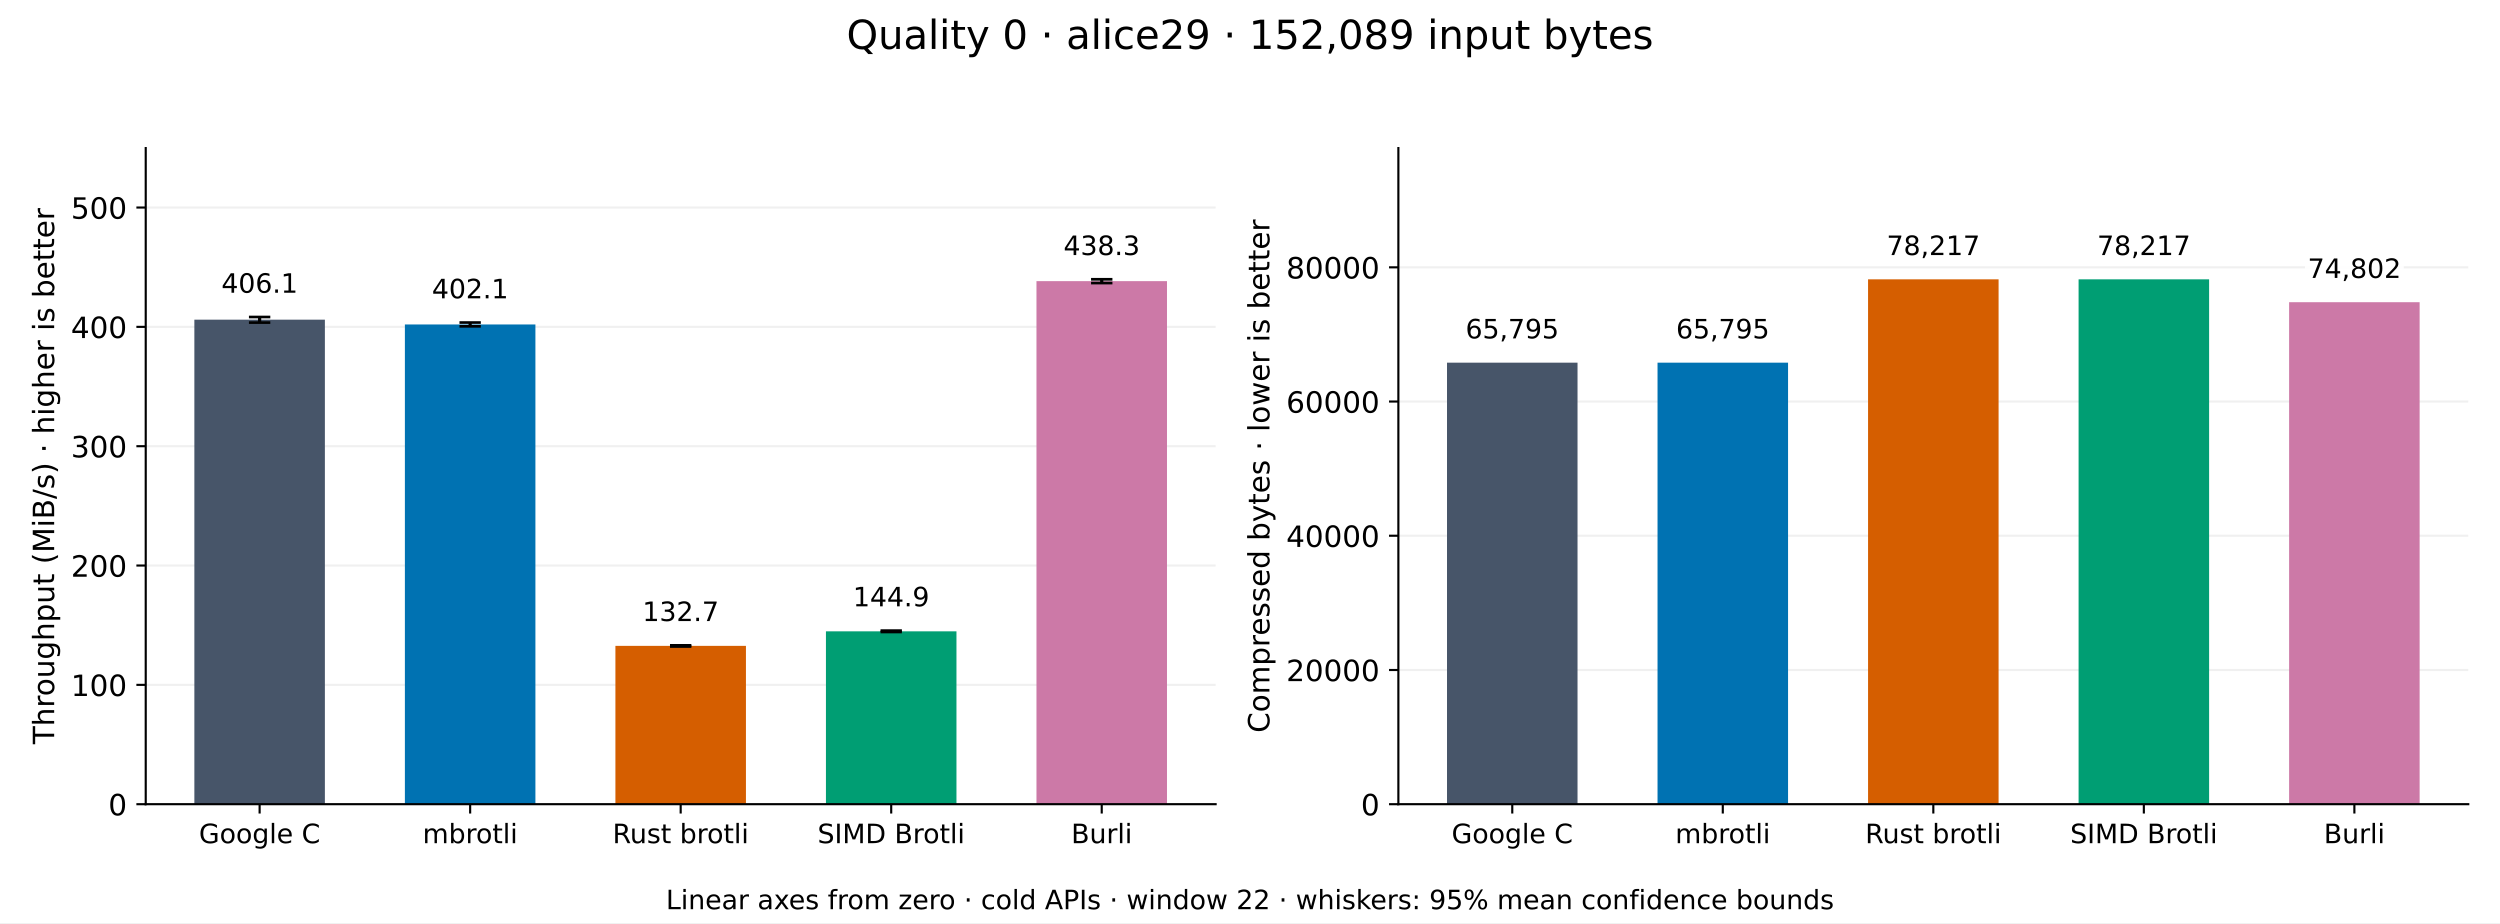
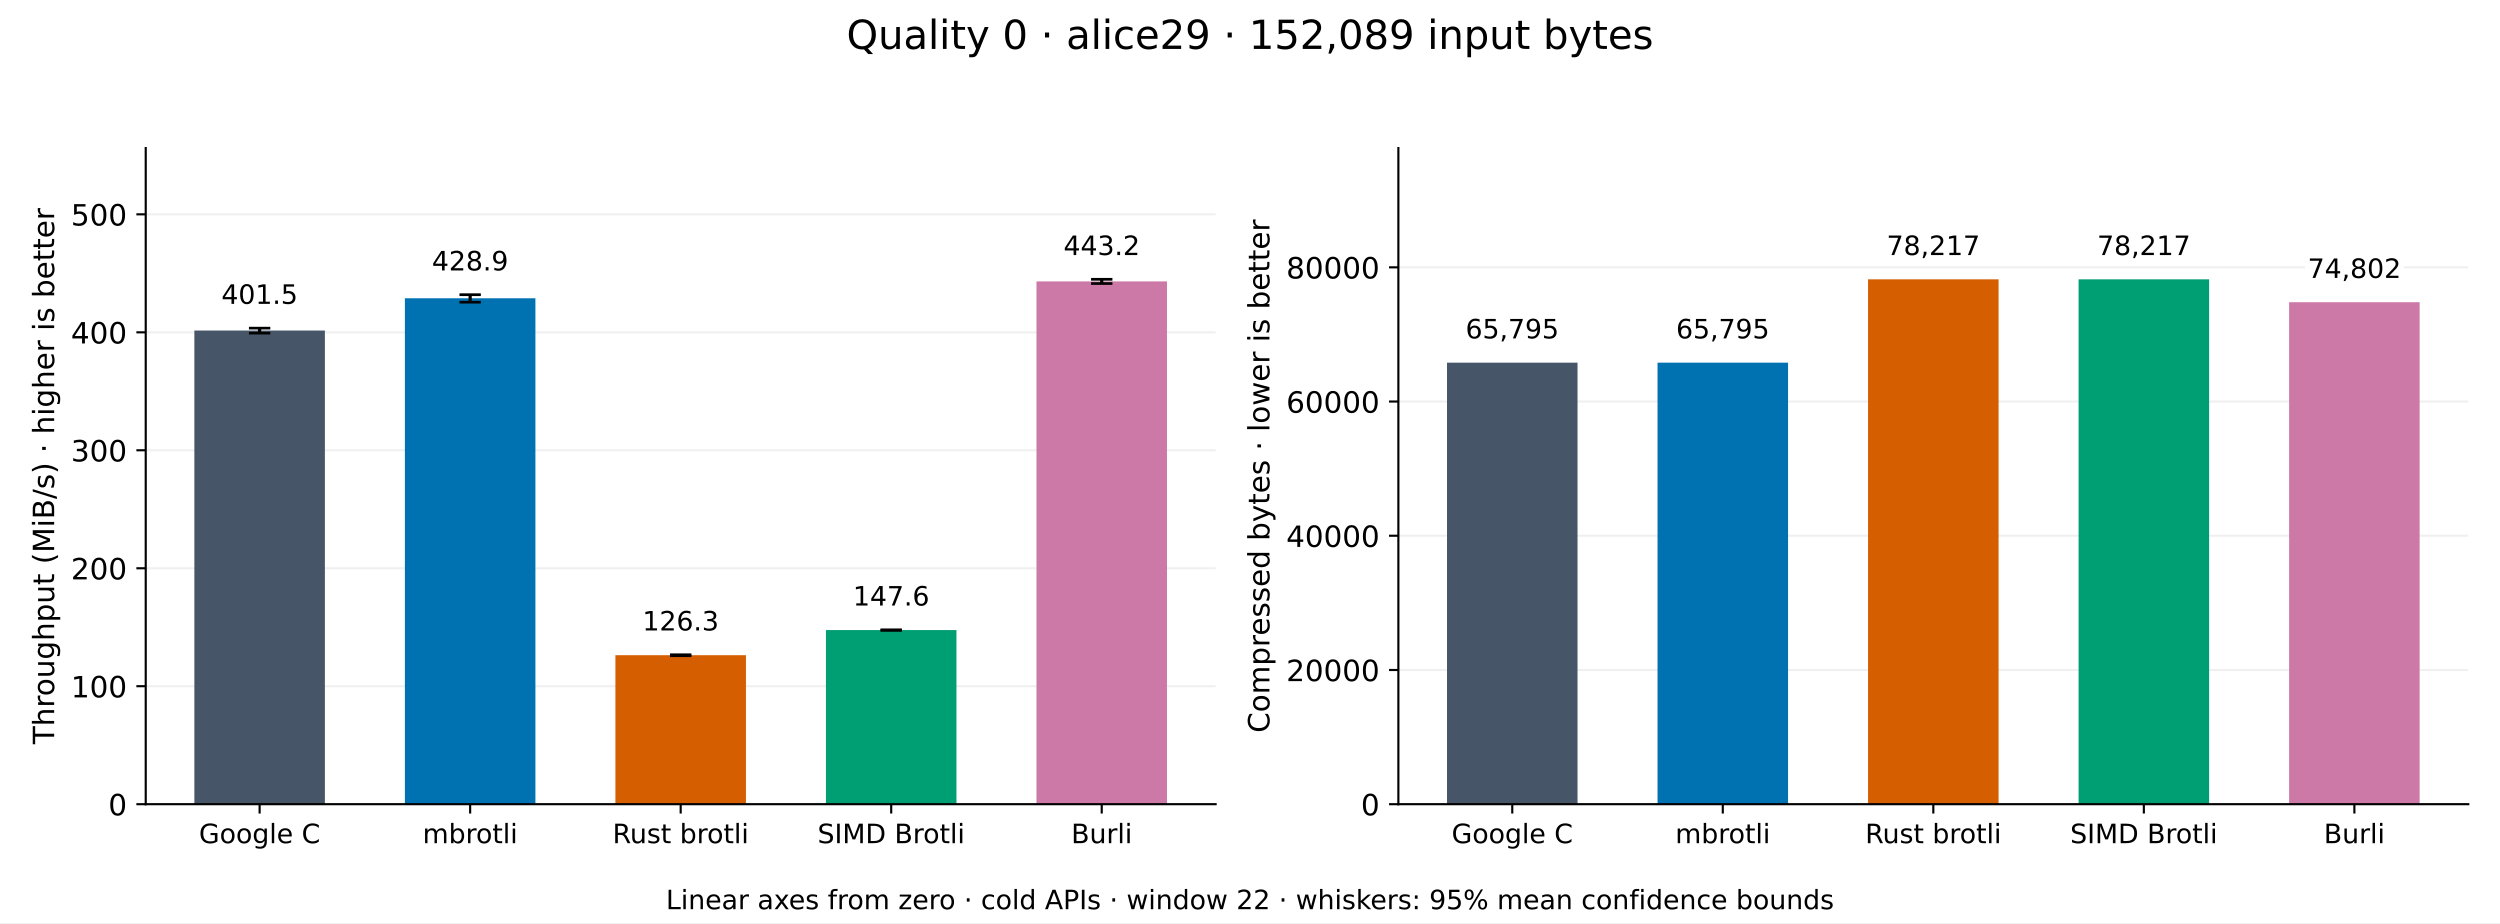
<svg xmlns="http://www.w3.org/2000/svg" xmlns:xlink="http://www.w3.org/1999/xlink" width="936pt" height="345.6pt" viewBox="0 0 936 345.6" version="1.1">
  <defs>
    <style type="text/css">*{stroke-linejoin: round; stroke-linecap: butt}</style>
  </defs>
  <g id="figure_1">
    <g id="patch_1">
      <path d="M 0 345.6 L 936 345.6 L 936 0 L 0 0 z " style="fill: #ffffff" />
    </g>
    <g id="axes_1">
      <g id="patch_2">
        <path d="M 54.56 301.088 L 455.13 301.088 L 455.13 55.44 L 54.56 55.44 z " style="fill: #ffffff" />
      </g>
      <g id="matplotlib.axis_1">
        <g id="xtick_1">
          <g id="line2d_1">
            <defs>
              <path id="m3d63aaa0ea" d="M 0 0 L 0 3.5 " style="stroke: #000000; stroke-width: 0.8" />
            </defs>
            <g>
              <use xlink:href="#m3d63aaa0ea" x="97.202" y="301.088" style="stroke: #000000; stroke-width: 0.8" />
            </g>
          </g>
          <g id="text_1">
            <text style="font-size: 10px; font-family: 'DejaVu Sans', 'Bitstream Vera Sans', 'Computer Modern Sans Serif', 'Lucida Grande', 'Verdana', 'Geneva', 'Lucid', 'Arial', 'Helvetica', 'Avant Garde', sans-serif; text-anchor: middle" x="97.202" y="315.686" transform="rotate(-0 97.20234 315.6864)">Google C</text>
          </g>
        </g>
        <g id="xtick_2">
          <g id="line2d_2">
            <g>
              <use xlink:href="#m3d63aaa0ea" x="176.024" y="301.088" style="stroke: #000000; stroke-width: 0.8" />
            </g>
          </g>
          <g id="text_2">
            <text style="font-size: 10px; font-family: 'DejaVu Sans', 'Bitstream Vera Sans', 'Computer Modern Sans Serif', 'Lucida Grande', 'Verdana', 'Geneva', 'Lucid', 'Arial', 'Helvetica', 'Avant Garde', sans-serif; text-anchor: middle" x="176.024" y="315.686" transform="rotate(-0 176.0237 315.6864)">mbrotli</text>
          </g>
        </g>
        <g id="xtick_3">
          <g id="line2d_3">
            <g>
              <use xlink:href="#m3d63aaa0ea" x="254.845" y="301.088" style="stroke: #000000; stroke-width: 0.8" />
            </g>
          </g>
          <g id="text_3">
            <text style="font-size: 10px; font-family: 'DejaVu Sans', 'Bitstream Vera Sans', 'Computer Modern Sans Serif', 'Lucida Grande', 'Verdana', 'Geneva', 'Lucid', 'Arial', 'Helvetica', 'Avant Garde', sans-serif; text-anchor: middle" x="254.845" y="315.686" transform="rotate(-0 254.845 315.6864)">Rust brotli</text>
          </g>
        </g>
        <g id="xtick_4">
          <g id="line2d_4">
            <g>
              <use xlink:href="#m3d63aaa0ea" x="333.666" y="301.088" style="stroke: #000000; stroke-width: 0.8" />
            </g>
          </g>
          <g id="text_4">
            <text style="font-size: 10px; font-family: 'DejaVu Sans', 'Bitstream Vera Sans', 'Computer Modern Sans Serif', 'Lucida Grande', 'Verdana', 'Geneva', 'Lucid', 'Arial', 'Helvetica', 'Avant Garde', sans-serif; text-anchor: middle" x="333.666" y="315.686" transform="rotate(-0 333.6663 315.6864)">SIMD Brotli</text>
          </g>
        </g>
        <g id="xtick_5">
          <g id="line2d_5">
            <g>
              <use xlink:href="#m3d63aaa0ea" x="412.488" y="301.088" style="stroke: #000000; stroke-width: 0.8" />
            </g>
          </g>
          <g id="text_5">
            <text style="font-size: 10px; font-family: 'DejaVu Sans', 'Bitstream Vera Sans', 'Computer Modern Sans Serif', 'Lucida Grande', 'Verdana', 'Geneva', 'Lucid', 'Arial', 'Helvetica', 'Avant Garde', sans-serif; text-anchor: middle" x="412.488" y="315.686" transform="rotate(-0 412.4877 315.6864)">Burli</text>
          </g>
        </g>
      </g>
      <g id="matplotlib.axis_2">
        <g id="ytick_1">
          <g id="line2d_6">
            <path d="M 54.56 301.088 L 455.13 301.088 " clip-path="url(#pb9456fbabf)" style="fill: none; stroke: #b0b0b0; stroke-opacity: 0.18; stroke-width: 0.8; stroke-linecap: square" />
          </g>
          <g id="line2d_7">
            <defs>
              <path id="mb6c034703b" d="M 0 0 L -3.5 0 " style="stroke: #000000; stroke-width: 0.8" />
            </defs>
            <g>
              <use xlink:href="#mb6c034703b" x="54.56" y="301.088" style="stroke: #000000; stroke-width: 0.8" />
            </g>
          </g>
          <g id="text_6">
            <text style="font-size: 11px; font-family: 'DejaVu Sans', 'Bitstream Vera Sans', 'Computer Modern Sans Serif', 'Lucida Grande', 'Verdana', 'Geneva', 'Lucid', 'Arial', 'Helvetica', 'Avant Garde', sans-serif; text-anchor: end" x="47.56" y="305.267" transform="rotate(-0 47.56 305.2671)">0</text>
          </g>
        </g>
        <g id="ytick_2">
          <g id="line2d_8">
-             <path d="M 54.56 256.413 L 455.13 256.413 " clip-path="url(#pb9456fbabf)" style="fill: none; stroke: #b0b0b0; stroke-opacity: 0.18; stroke-width: 0.8; stroke-linecap: square" />
+             <path d="M 54.56 256.921 L 455.13 256.921 " clip-path="url(#pb9456fbabf)" style="fill: none; stroke: #b0b0b0; stroke-opacity: 0.18; stroke-width: 0.8; stroke-linecap: square" />
          </g>
          <g id="line2d_9">
            <g>
-               <use xlink:href="#mb6c034703b" x="54.56" y="256.413" style="stroke: #000000; stroke-width: 0.8" />
+               <use xlink:href="#mb6c034703b" x="54.56" y="256.921" style="stroke: #000000; stroke-width: 0.8" />
            </g>
          </g>
          <g id="text_7">
-             <text style="font-size: 11px; font-family: 'DejaVu Sans', 'Bitstream Vera Sans', 'Computer Modern Sans Serif', 'Lucida Grande', 'Verdana', 'Geneva', 'Lucid', 'Arial', 'Helvetica', 'Avant Garde', sans-serif; text-anchor: end" x="47.56" y="260.592" transform="rotate(-0 47.56 260.592)">100</text>
+             <text style="font-size: 11px; font-family: 'DejaVu Sans', 'Bitstream Vera Sans', 'Computer Modern Sans Serif', 'Lucida Grande', 'Verdana', 'Geneva', 'Lucid', 'Arial', 'Helvetica', 'Avant Garde', sans-serif; text-anchor: end" x="47.56" y="261.1" transform="rotate(-0 47.56 261.1003)">100</text>
          </g>
        </g>
        <g id="ytick_3">
          <g id="line2d_10">
-             <path d="M 54.56 211.738 L 455.13 211.738 " clip-path="url(#pb9456fbabf)" style="fill: none; stroke: #b0b0b0; stroke-opacity: 0.18; stroke-width: 0.8; stroke-linecap: square" />
+             <path d="M 54.56 212.754 L 455.13 212.754 " clip-path="url(#pb9456fbabf)" style="fill: none; stroke: #b0b0b0; stroke-opacity: 0.18; stroke-width: 0.8; stroke-linecap: square" />
          </g>
          <g id="line2d_11">
            <g>
-               <use xlink:href="#mb6c034703b" x="54.56" y="211.738" style="stroke: #000000; stroke-width: 0.8" />
+               <use xlink:href="#mb6c034703b" x="54.56" y="212.754" style="stroke: #000000; stroke-width: 0.8" />
            </g>
          </g>
          <g id="text_8">
-             <text style="font-size: 11px; font-family: 'DejaVu Sans', 'Bitstream Vera Sans', 'Computer Modern Sans Serif', 'Lucida Grande', 'Verdana', 'Geneva', 'Lucid', 'Arial', 'Helvetica', 'Avant Garde', sans-serif; text-anchor: end" x="47.56" y="215.917" transform="rotate(-0 47.56 215.9168)">200</text>
+             <text style="font-size: 11px; font-family: 'DejaVu Sans', 'Bitstream Vera Sans', 'Computer Modern Sans Serif', 'Lucida Grande', 'Verdana', 'Geneva', 'Lucid', 'Arial', 'Helvetica', 'Avant Garde', sans-serif; text-anchor: end" x="47.56" y="216.933" transform="rotate(-0 47.56 216.9335)">200</text>
          </g>
        </g>
        <g id="ytick_4">
          <g id="line2d_12">
-             <path d="M 54.56 167.063 L 455.13 167.063 " clip-path="url(#pb9456fbabf)" style="fill: none; stroke: #b0b0b0; stroke-opacity: 0.18; stroke-width: 0.8; stroke-linecap: square" />
+             <path d="M 54.56 168.588 L 455.13 168.588 " clip-path="url(#pb9456fbabf)" style="fill: none; stroke: #b0b0b0; stroke-opacity: 0.18; stroke-width: 0.8; stroke-linecap: square" />
          </g>
          <g id="line2d_13">
            <g>
-               <use xlink:href="#mb6c034703b" x="54.56" y="167.063" style="stroke: #000000; stroke-width: 0.8" />
+               <use xlink:href="#mb6c034703b" x="54.56" y="168.588" style="stroke: #000000; stroke-width: 0.8" />
            </g>
          </g>
          <g id="text_9">
-             <text style="font-size: 11px; font-family: 'DejaVu Sans', 'Bitstream Vera Sans', 'Computer Modern Sans Serif', 'Lucida Grande', 'Verdana', 'Geneva', 'Lucid', 'Arial', 'Helvetica', 'Avant Garde', sans-serif; text-anchor: end" x="47.56" y="171.242" transform="rotate(-0 47.56 171.2416)">300</text>
+             <text style="font-size: 11px; font-family: 'DejaVu Sans', 'Bitstream Vera Sans', 'Computer Modern Sans Serif', 'Lucida Grande', 'Verdana', 'Geneva', 'Lucid', 'Arial', 'Helvetica', 'Avant Garde', sans-serif; text-anchor: end" x="47.56" y="172.767" transform="rotate(-0 47.56 172.7667)">300</text>
          </g>
        </g>
        <g id="ytick_5">
          <g id="line2d_14">
-             <path d="M 54.56 122.387 L 455.13 122.387 " clip-path="url(#pb9456fbabf)" style="fill: none; stroke: #b0b0b0; stroke-opacity: 0.18; stroke-width: 0.8; stroke-linecap: square" />
+             <path d="M 54.56 124.421 L 455.13 124.421 " clip-path="url(#pb9456fbabf)" style="fill: none; stroke: #b0b0b0; stroke-opacity: 0.18; stroke-width: 0.8; stroke-linecap: square" />
          </g>
          <g id="line2d_15">
            <g>
-               <use xlink:href="#mb6c034703b" x="54.56" y="122.387" style="stroke: #000000; stroke-width: 0.8" />
+               <use xlink:href="#mb6c034703b" x="54.56" y="124.421" style="stroke: #000000; stroke-width: 0.8" />
            </g>
          </g>
          <g id="text_10">
-             <text style="font-size: 11px; font-family: 'DejaVu Sans', 'Bitstream Vera Sans', 'Computer Modern Sans Serif', 'Lucida Grande', 'Verdana', 'Geneva', 'Lucid', 'Arial', 'Helvetica', 'Avant Garde', sans-serif; text-anchor: end" x="47.56" y="126.566" transform="rotate(-0 47.56 126.5665)">400</text>
+             <text style="font-size: 11px; font-family: 'DejaVu Sans', 'Bitstream Vera Sans', 'Computer Modern Sans Serif', 'Lucida Grande', 'Verdana', 'Geneva', 'Lucid', 'Arial', 'Helvetica', 'Avant Garde', sans-serif; text-anchor: end" x="47.56" y="128.6" transform="rotate(-0 47.56 128.5998)">400</text>
          </g>
        </g>
        <g id="ytick_6">
          <g id="line2d_16">
-             <path d="M 54.56 77.712 L 455.13 77.712 " clip-path="url(#pb9456fbabf)" style="fill: none; stroke: #b0b0b0; stroke-opacity: 0.18; stroke-width: 0.8; stroke-linecap: square" />
+             <path d="M 54.56 80.254 L 455.13 80.254 " clip-path="url(#pb9456fbabf)" style="fill: none; stroke: #b0b0b0; stroke-opacity: 0.18; stroke-width: 0.8; stroke-linecap: square" />
          </g>
          <g id="line2d_17">
            <g>
-               <use xlink:href="#mb6c034703b" x="54.56" y="77.712" style="stroke: #000000; stroke-width: 0.8" />
+               <use xlink:href="#mb6c034703b" x="54.56" y="80.254" style="stroke: #000000; stroke-width: 0.8" />
            </g>
          </g>
          <g id="text_11">
-             <text style="font-size: 11px; font-family: 'DejaVu Sans', 'Bitstream Vera Sans', 'Computer Modern Sans Serif', 'Lucida Grande', 'Verdana', 'Geneva', 'Lucid', 'Arial', 'Helvetica', 'Avant Garde', sans-serif; text-anchor: end" x="47.56" y="81.891" transform="rotate(-0 47.56 81.89132)">500</text>
+             <text style="font-size: 11px; font-family: 'DejaVu Sans', 'Bitstream Vera Sans', 'Computer Modern Sans Serif', 'Lucida Grande', 'Verdana', 'Geneva', 'Lucid', 'Arial', 'Helvetica', 'Avant Garde', sans-serif; text-anchor: end" x="47.56" y="84.433" transform="rotate(-0 47.56 84.43302)">500</text>
          </g>
        </g>
        <g id="text_12">
          <text style="font-size: 11px; font-family: 'DejaVu Sans', 'Bitstream Vera Sans', 'Computer Modern Sans Serif', 'Lucida Grande', 'Verdana', 'Geneva', 'Lucid', 'Arial', 'Helvetica', 'Avant Garde', sans-serif; text-anchor: middle" x="20.276" y="178.264" transform="rotate(-90 20.27609 178.264)">Throughput (MiB/s) · higher is better</text>
        </g>
      </g>
      <g id="patch_3">
-         <path d="M 72.768 301.088 L 121.637 301.088 L 121.637 119.672 L 72.768 119.672 z " clip-path="url(#pb9456fbabf)" style="fill: #475569" />
+         <path d="M 72.768 301.088 L 121.637 301.088 L 121.637 123.752 L 72.768 123.752 z " clip-path="url(#pb9456fbabf)" style="fill: #475569" />
      </g>
      <g id="patch_4">
-         <path d="M 151.589 301.088 L 200.458 301.088 L 200.458 121.469 L 151.589 121.469 z " clip-path="url(#pb9456fbabf)" style="fill: #0072b2" />
+         <path d="M 151.589 301.088 L 200.458 301.088 L 200.458 111.676 L 151.589 111.676 z " clip-path="url(#pb9456fbabf)" style="fill: #0072b2" />
      </g>
      <g id="patch_5">
-         <path d="M 230.41 301.088 L 279.28 301.088 L 279.28 241.824 L 230.41 241.824 z " clip-path="url(#pb9456fbabf)" style="fill: #d55e00" />
+         <path d="M 230.41 301.088 L 279.28 301.088 L 279.28 245.31 L 230.41 245.31 z " clip-path="url(#pb9456fbabf)" style="fill: #d55e00" />
      </g>
      <g id="patch_6">
-         <path d="M 309.232 301.088 L 358.101 301.088 L 358.101 236.359 L 309.232 236.359 z " clip-path="url(#pb9456fbabf)" style="fill: #009e73" />
+         <path d="M 309.232 301.088 L 358.101 301.088 L 358.101 235.905 L 309.232 235.905 z " clip-path="url(#pb9456fbabf)" style="fill: #009e73" />
      </g>
      <g id="patch_7">
-         <path d="M 388.053 301.088 L 436.922 301.088 L 436.922 105.264 L 388.053 105.264 z " clip-path="url(#pb9456fbabf)" style="fill: #cc79a7" />
+         <path d="M 388.053 301.088 L 436.922 301.088 L 436.922 105.344 L 388.053 105.344 z " clip-path="url(#pb9456fbabf)" style="fill: #cc79a7" />
      </g>
      <g id="LineCollection_1">
-         <path d="M 97.202 120.787 L 97.202 118.685 " clip-path="url(#pb9456fbabf)" style="fill: none; stroke: #000000; stroke-width: 1.2" />
-         <path d="M 176.024 122.19 L 176.024 120.766 " clip-path="url(#pb9456fbabf)" style="fill: none; stroke: #000000; stroke-width: 1.2" />
-         <path d="M 254.845 242.059 L 254.845 241.602 " clip-path="url(#pb9456fbabf)" style="fill: none; stroke: #000000; stroke-width: 1.2" />
-         <path d="M 333.666 236.615 L 333.666 236.088 " clip-path="url(#pb9456fbabf)" style="fill: none; stroke: #000000; stroke-width: 1.2" />
-         <path d="M 412.488 105.971 L 412.488 104.57 " clip-path="url(#pb9456fbabf)" style="fill: none; stroke: #000000; stroke-width: 1.2" />
+         <path d="M 97.202 124.735 L 97.202 122.843 " clip-path="url(#pb9456fbabf)" style="fill: none; stroke: #000000; stroke-width: 1.2" />
+         <path d="M 176.024 113.152 L 176.024 110.336 " clip-path="url(#pb9456fbabf)" style="fill: none; stroke: #000000; stroke-width: 1.2" />
+         <path d="M 254.845 245.495 L 254.845 245.128 " clip-path="url(#pb9456fbabf)" style="fill: none; stroke: #000000; stroke-width: 1.2" />
+         <path d="M 333.666 236.028 L 333.666 235.797 " clip-path="url(#pb9456fbabf)" style="fill: none; stroke: #000000; stroke-width: 1.2" />
+         <path d="M 412.488 106.161 L 412.488 104.57 " clip-path="url(#pb9456fbabf)" style="fill: none; stroke: #000000; stroke-width: 1.2" />
      </g>
      <g id="line2d_18">
        <defs>
          <path id="ma4d3aa00d3" d="M 4 0 L -4 -0 " style="stroke: #000000" />
        </defs>
        <g clip-path="url(#pb9456fbabf)">
-           <use xlink:href="#ma4d3aa00d3" x="97.202" y="120.787" style="fill: #1f77b4; stroke: #000000" />
-           <use xlink:href="#ma4d3aa00d3" x="176.024" y="122.19" style="fill: #1f77b4; stroke: #000000" />
-           <use xlink:href="#ma4d3aa00d3" x="254.845" y="242.059" style="fill: #1f77b4; stroke: #000000" />
-           <use xlink:href="#ma4d3aa00d3" x="333.666" y="236.615" style="fill: #1f77b4; stroke: #000000" />
-           <use xlink:href="#ma4d3aa00d3" x="412.488" y="105.971" style="fill: #1f77b4; stroke: #000000" />
+           <use xlink:href="#ma4d3aa00d3" x="97.202" y="124.735" style="fill: #1f77b4; stroke: #000000" />
+           <use xlink:href="#ma4d3aa00d3" x="176.024" y="113.152" style="fill: #1f77b4; stroke: #000000" />
+           <use xlink:href="#ma4d3aa00d3" x="254.845" y="245.495" style="fill: #1f77b4; stroke: #000000" />
+           <use xlink:href="#ma4d3aa00d3" x="333.666" y="236.028" style="fill: #1f77b4; stroke: #000000" />
+           <use xlink:href="#ma4d3aa00d3" x="412.488" y="106.161" style="fill: #1f77b4; stroke: #000000" />
        </g>
      </g>
      <g id="line2d_19">
        <g clip-path="url(#pb9456fbabf)">
-           <use xlink:href="#ma4d3aa00d3" x="97.202" y="118.685" style="fill: #1f77b4; stroke: #000000" />
-           <use xlink:href="#ma4d3aa00d3" x="176.024" y="120.766" style="fill: #1f77b4; stroke: #000000" />
-           <use xlink:href="#ma4d3aa00d3" x="254.845" y="241.602" style="fill: #1f77b4; stroke: #000000" />
-           <use xlink:href="#ma4d3aa00d3" x="333.666" y="236.088" style="fill: #1f77b4; stroke: #000000" />
+           <use xlink:href="#ma4d3aa00d3" x="97.202" y="122.843" style="fill: #1f77b4; stroke: #000000" />
+           <use xlink:href="#ma4d3aa00d3" x="176.024" y="110.336" style="fill: #1f77b4; stroke: #000000" />
+           <use xlink:href="#ma4d3aa00d3" x="254.845" y="245.128" style="fill: #1f77b4; stroke: #000000" />
+           <use xlink:href="#ma4d3aa00d3" x="333.666" y="235.797" style="fill: #1f77b4; stroke: #000000" />
          <use xlink:href="#ma4d3aa00d3" x="412.488" y="104.57" style="fill: #1f77b4; stroke: #000000" />
        </g>
      </g>
      <g id="patch_8">
        <path d="M 54.56 301.088 L 54.56 55.44 " style="fill: none; stroke: #000000; stroke-width: 0.8; stroke-linejoin: miter; stroke-linecap: square" />
      </g>
      <g id="patch_9">
        <path d="M 54.56 301.088 L 455.13 301.088 " style="fill: none; stroke: #000000; stroke-width: 0.8; stroke-linejoin: miter; stroke-linecap: square" />
      </g>
      <g id="text_13">
        <g id="patch_10">
-           <path d="M 81.888 112.685 L 112.516 112.685 L 112.516 101.007 L 81.888 101.007 z " style="fill: #ffffff; opacity: 0.9" />
-         </g>
-         <text style="font-size: 10px; font-family: 'DejaVu Sans', 'Bitstream Vera Sans', 'Computer Modern Sans Serif', 'Lucida Grande', 'Verdana', 'Geneva', 'Lucid', 'Arial', 'Helvetica', 'Avant Garde', sans-serif; text-anchor: middle" x="97.202" y="109.606" transform="rotate(-0 97.20234 109.6056)">406.1</text>
+           <path d="M 81.888 116.843 L 112.516 116.843 L 112.516 105.164 L 81.888 105.164 z " style="fill: #ffffff; opacity: 0.9" />
+         </g>
+         <text style="font-size: 10px; font-family: 'DejaVu Sans', 'Bitstream Vera Sans', 'Computer Modern Sans Serif', 'Lucida Grande', 'Verdana', 'Geneva', 'Lucid', 'Arial', 'Helvetica', 'Avant Garde', sans-serif; text-anchor: middle" x="97.202" y="113.763" transform="rotate(-0 97.20234 113.7629)">401.5</text>
      </g>
      <g id="text_14">
        <g id="patch_11">
-           <path d="M 160.71 114.766 L 191.338 114.766 L 191.338 103.088 L 160.71 103.088 z " style="fill: #ffffff; opacity: 0.9" />
-         </g>
-         <text style="font-size: 10px; font-family: 'DejaVu Sans', 'Bitstream Vera Sans', 'Computer Modern Sans Serif', 'Lucida Grande', 'Verdana', 'Geneva', 'Lucid', 'Arial', 'Helvetica', 'Avant Garde', sans-serif; text-anchor: middle" x="176.024" y="111.686" transform="rotate(-0 176.0237 111.686)">402.1</text>
+           <path d="M 160.71 104.336 L 191.338 104.336 L 191.338 92.658 L 160.71 92.658 z " style="fill: #ffffff; opacity: 0.9" />
+         </g>
+         <text style="font-size: 10px; font-family: 'DejaVu Sans', 'Bitstream Vera Sans', 'Computer Modern Sans Serif', 'Lucida Grande', 'Verdana', 'Geneva', 'Lucid', 'Arial', 'Helvetica', 'Avant Garde', sans-serif; text-anchor: middle" x="176.024" y="101.256" transform="rotate(-0 176.0237 101.2564)">428.9</text>
      </g>
      <g id="text_15">
        <g id="patch_12">
-           <path d="M 239.531 235.602 L 270.159 235.602 L 270.159 223.924 L 239.531 223.924 z " style="fill: #ffffff; opacity: 0.9" />
-         </g>
-         <text style="font-size: 10px; font-family: 'DejaVu Sans', 'Bitstream Vera Sans', 'Computer Modern Sans Serif', 'Lucida Grande', 'Verdana', 'Geneva', 'Lucid', 'Arial', 'Helvetica', 'Avant Garde', sans-serif; text-anchor: middle" x="254.845" y="232.522" transform="rotate(-0 254.845 232.5222)">132.7</text>
+           <path d="M 239.531 239.128 L 270.159 239.128 L 270.159 227.45 L 239.531 227.45 z " style="fill: #ffffff; opacity: 0.9" />
+         </g>
+         <text style="font-size: 10px; font-family: 'DejaVu Sans', 'Bitstream Vera Sans', 'Computer Modern Sans Serif', 'Lucida Grande', 'Verdana', 'Geneva', 'Lucid', 'Arial', 'Helvetica', 'Avant Garde', sans-serif; text-anchor: middle" x="254.845" y="236.049" transform="rotate(-0 254.845 236.0486)">126.3</text>
      </g>
      <g id="text_16">
        <g id="patch_13">
-           <path d="M 318.352 230.088 L 348.98 230.088 L 348.98 218.41 L 318.352 218.41 z " style="fill: #ffffff; opacity: 0.9" />
-         </g>
-         <text style="font-size: 10px; font-family: 'DejaVu Sans', 'Bitstream Vera Sans', 'Computer Modern Sans Serif', 'Lucida Grande', 'Verdana', 'Geneva', 'Lucid', 'Arial', 'Helvetica', 'Avant Garde', sans-serif; text-anchor: middle" x="333.666" y="227.009" transform="rotate(-0 333.6663 227.0088)">144.9</text>
+           <path d="M 318.352 229.797 L 348.98 229.797 L 348.98 218.119 L 318.352 218.119 z " style="fill: #ffffff; opacity: 0.9" />
+         </g>
+         <text style="font-size: 10px; font-family: 'DejaVu Sans', 'Bitstream Vera Sans', 'Computer Modern Sans Serif', 'Lucida Grande', 'Verdana', 'Geneva', 'Lucid', 'Arial', 'Helvetica', 'Avant Garde', sans-serif; text-anchor: middle" x="333.666" y="226.717" transform="rotate(-0 333.6663 226.7174)">147.6</text>
      </g>
      <g id="text_17">
        <g id="patch_14">
          <path d="M 397.174 98.57 L 427.802 98.57 L 427.802 86.891 L 397.174 86.891 z " style="fill: #ffffff; opacity: 0.9" />
        </g>
-         <text style="font-size: 10px; font-family: 'DejaVu Sans', 'Bitstream Vera Sans', 'Computer Modern Sans Serif', 'Lucida Grande', 'Verdana', 'Geneva', 'Lucid', 'Arial', 'Helvetica', 'Avant Garde', sans-serif; text-anchor: middle" x="412.488" y="95.49" transform="rotate(-0 412.4877 95.48991)">438.3</text>
+         <text style="font-size: 10px; font-family: 'DejaVu Sans', 'Bitstream Vera Sans', 'Computer Modern Sans Serif', 'Lucida Grande', 'Verdana', 'Geneva', 'Lucid', 'Arial', 'Helvetica', 'Avant Garde', sans-serif; text-anchor: middle" x="412.488" y="95.49" transform="rotate(-0 412.4877 95.48991)">443.2</text>
      </g>
    </g>
    <g id="axes_2">
      <g id="patch_15">
        <path d="M 523.55 301.088 L 924.12 301.088 L 924.12 55.44 L 523.55 55.44 z " style="fill: #ffffff" />
      </g>
      <g id="matplotlib.axis_3">
        <g id="xtick_6">
          <g id="line2d_20">
            <g>
              <use xlink:href="#m3d63aaa0ea" x="566.192" y="301.088" style="stroke: #000000; stroke-width: 0.8" />
            </g>
          </g>
          <g id="text_18">
            <text style="font-size: 10px; font-family: 'DejaVu Sans', 'Bitstream Vera Sans', 'Computer Modern Sans Serif', 'Lucida Grande', 'Verdana', 'Geneva', 'Lucid', 'Arial', 'Helvetica', 'Avant Garde', sans-serif; text-anchor: middle" x="566.192" y="315.686" transform="rotate(-0 566.1923 315.6864)">Google C</text>
          </g>
        </g>
        <g id="xtick_7">
          <g id="line2d_21">
            <g>
              <use xlink:href="#m3d63aaa0ea" x="645.014" y="301.088" style="stroke: #000000; stroke-width: 0.8" />
            </g>
          </g>
          <g id="text_19">
            <text style="font-size: 10px; font-family: 'DejaVu Sans', 'Bitstream Vera Sans', 'Computer Modern Sans Serif', 'Lucida Grande', 'Verdana', 'Geneva', 'Lucid', 'Arial', 'Helvetica', 'Avant Garde', sans-serif; text-anchor: middle" x="645.014" y="315.686" transform="rotate(-0 645.0137 315.6864)">mbrotli</text>
          </g>
        </g>
        <g id="xtick_8">
          <g id="line2d_22">
            <g>
              <use xlink:href="#m3d63aaa0ea" x="723.835" y="301.088" style="stroke: #000000; stroke-width: 0.8" />
            </g>
          </g>
          <g id="text_20">
            <text style="font-size: 10px; font-family: 'DejaVu Sans', 'Bitstream Vera Sans', 'Computer Modern Sans Serif', 'Lucida Grande', 'Verdana', 'Geneva', 'Lucid', 'Arial', 'Helvetica', 'Avant Garde', sans-serif; text-anchor: middle" x="723.835" y="315.686" transform="rotate(-0 723.835 315.6864)">Rust brotli</text>
          </g>
        </g>
        <g id="xtick_9">
          <g id="line2d_23">
            <g>
              <use xlink:href="#m3d63aaa0ea" x="802.656" y="301.088" style="stroke: #000000; stroke-width: 0.8" />
            </g>
          </g>
          <g id="text_21">
            <text style="font-size: 10px; font-family: 'DejaVu Sans', 'Bitstream Vera Sans', 'Computer Modern Sans Serif', 'Lucida Grande', 'Verdana', 'Geneva', 'Lucid', 'Arial', 'Helvetica', 'Avant Garde', sans-serif; text-anchor: middle" x="802.656" y="315.686" transform="rotate(-0 802.6563 315.6864)">SIMD Brotli</text>
          </g>
        </g>
        <g id="xtick_10">
          <g id="line2d_24">
            <g>
              <use xlink:href="#m3d63aaa0ea" x="881.478" y="301.088" style="stroke: #000000; stroke-width: 0.8" />
            </g>
          </g>
          <g id="text_22">
            <text style="font-size: 10px; font-family: 'DejaVu Sans', 'Bitstream Vera Sans', 'Computer Modern Sans Serif', 'Lucida Grande', 'Verdana', 'Geneva', 'Lucid', 'Arial', 'Helvetica', 'Avant Garde', sans-serif; text-anchor: middle" x="881.478" y="315.686" transform="rotate(-0 881.4777 315.6864)">Burli</text>
          </g>
        </g>
      </g>
      <g id="matplotlib.axis_4">
        <g id="ytick_7">
          <g id="line2d_25">
            <path d="M 523.55 301.088 L 924.12 301.088 " clip-path="url(#p62ad9d9830)" style="fill: none; stroke: #b0b0b0; stroke-opacity: 0.18; stroke-width: 0.8; stroke-linecap: square" />
          </g>
          <g id="line2d_26">
            <g>
              <use xlink:href="#mb6c034703b" x="523.55" y="301.088" style="stroke: #000000; stroke-width: 0.8" />
            </g>
          </g>
          <g id="text_23">
            <text style="font-size: 11px; font-family: 'DejaVu Sans', 'Bitstream Vera Sans', 'Computer Modern Sans Serif', 'Lucida Grande', 'Verdana', 'Geneva', 'Lucid', 'Arial', 'Helvetica', 'Avant Garde', sans-serif; text-anchor: end" x="516.55" y="305.267" transform="rotate(-0 516.55 305.2671)">0</text>
          </g>
        </g>
        <g id="ytick_8">
          <g id="line2d_27">
            <path d="M 523.55 250.838 L 924.12 250.838 " clip-path="url(#p62ad9d9830)" style="fill: none; stroke: #b0b0b0; stroke-opacity: 0.18; stroke-width: 0.8; stroke-linecap: square" />
          </g>
          <g id="line2d_28">
            <g>
              <use xlink:href="#mb6c034703b" x="523.55" y="250.838" style="stroke: #000000; stroke-width: 0.8" />
            </g>
          </g>
          <g id="text_24">
            <text style="font-size: 11px; font-family: 'DejaVu Sans', 'Bitstream Vera Sans', 'Computer Modern Sans Serif', 'Lucida Grande', 'Verdana', 'Geneva', 'Lucid', 'Arial', 'Helvetica', 'Avant Garde', sans-serif; text-anchor: end" x="516.55" y="255.018" transform="rotate(-0 516.55 255.0176)">20000</text>
          </g>
        </g>
        <g id="ytick_9">
          <g id="line2d_29">
            <path d="M 523.55 200.589 L 924.12 200.589 " clip-path="url(#p62ad9d9830)" style="fill: none; stroke: #b0b0b0; stroke-opacity: 0.18; stroke-width: 0.8; stroke-linecap: square" />
          </g>
          <g id="line2d_30">
            <g>
              <use xlink:href="#mb6c034703b" x="523.55" y="200.589" style="stroke: #000000; stroke-width: 0.8" />
            </g>
          </g>
          <g id="text_25">
            <text style="font-size: 11px; font-family: 'DejaVu Sans', 'Bitstream Vera Sans', 'Computer Modern Sans Serif', 'Lucida Grande', 'Verdana', 'Geneva', 'Lucid', 'Arial', 'Helvetica', 'Avant Garde', sans-serif; text-anchor: end" x="516.55" y="204.768" transform="rotate(-0 516.55 204.7681)">40000</text>
          </g>
        </g>
        <g id="ytick_10">
          <g id="line2d_31">
            <path d="M 523.55 150.339 L 924.12 150.339 " clip-path="url(#p62ad9d9830)" style="fill: none; stroke: #b0b0b0; stroke-opacity: 0.18; stroke-width: 0.8; stroke-linecap: square" />
          </g>
          <g id="line2d_32">
            <g>
              <use xlink:href="#mb6c034703b" x="523.55" y="150.339" style="stroke: #000000; stroke-width: 0.8" />
            </g>
          </g>
          <g id="text_26">
            <text style="font-size: 11px; font-family: 'DejaVu Sans', 'Bitstream Vera Sans', 'Computer Modern Sans Serif', 'Lucida Grande', 'Verdana', 'Geneva', 'Lucid', 'Arial', 'Helvetica', 'Avant Garde', sans-serif; text-anchor: end" x="516.55" y="154.519" transform="rotate(-0 516.55 154.5185)">60000</text>
          </g>
        </g>
        <g id="ytick_11">
          <g id="line2d_33">
            <path d="M 523.55 100.09 L 924.12 100.09 " clip-path="url(#p62ad9d9830)" style="fill: none; stroke: #b0b0b0; stroke-opacity: 0.18; stroke-width: 0.8; stroke-linecap: square" />
          </g>
          <g id="line2d_34">
            <g>
              <use xlink:href="#mb6c034703b" x="523.55" y="100.09" style="stroke: #000000; stroke-width: 0.8" />
            </g>
          </g>
          <g id="text_27">
            <text style="font-size: 11px; font-family: 'DejaVu Sans', 'Bitstream Vera Sans', 'Computer Modern Sans Serif', 'Lucida Grande', 'Verdana', 'Geneva', 'Lucid', 'Arial', 'Helvetica', 'Avant Garde', sans-serif; text-anchor: end" x="516.55" y="104.269" transform="rotate(-0 516.55 104.269)">80000</text>
          </g>
        </g>
        <g id="text_28">
          <text style="font-size: 11px; font-family: 'DejaVu Sans', 'Bitstream Vera Sans', 'Computer Modern Sans Serif', 'Lucida Grande', 'Verdana', 'Geneva', 'Lucid', 'Arial', 'Helvetica', 'Avant Garde', sans-serif; text-anchor: middle" x="475.269" y="178.264" transform="rotate(-90 475.2686 178.264)">Compressed bytes · lower is better</text>
        </g>
      </g>
      <g id="patch_16">
        <path d="M 541.758 301.088 L 590.627 301.088 L 590.627 135.78 L 541.758 135.78 z " clip-path="url(#p62ad9d9830)" style="fill: #475569" />
      </g>
      <g id="patch_17">
        <path d="M 620.579 301.088 L 669.448 301.088 L 669.448 135.78 L 620.579 135.78 z " clip-path="url(#p62ad9d9830)" style="fill: #0072b2" />
      </g>
      <g id="patch_18">
        <path d="M 699.4 301.088 L 748.27 301.088 L 748.27 104.57 L 699.4 104.57 z " clip-path="url(#p62ad9d9830)" style="fill: #d55e00" />
      </g>
      <g id="patch_19">
        <path d="M 778.222 301.088 L 827.091 301.088 L 827.091 104.57 L 778.222 104.57 z " clip-path="url(#p62ad9d9830)" style="fill: #009e73" />
      </g>
      <g id="patch_20">
        <path d="M 857.043 301.088 L 905.912 301.088 L 905.912 113.15 L 857.043 113.15 z " clip-path="url(#p62ad9d9830)" style="fill: #cc79a7" />
      </g>
      <g id="patch_21">
        <path d="M 523.55 301.088 L 523.55 55.44 " style="fill: none; stroke: #000000; stroke-width: 0.8; stroke-linejoin: miter; stroke-linecap: square" />
      </g>
      <g id="patch_22">
        <path d="M 523.55 301.088 L 924.12 301.088 " style="fill: none; stroke: #000000; stroke-width: 0.8; stroke-linejoin: miter; stroke-linecap: square" />
      </g>
      <g id="text_29">
        <g id="patch_23">
          <path d="M 547.697 129.78 L 584.688 129.78 L 584.688 118.101 L 547.697 118.101 z " style="fill: #ffffff; opacity: 0.9" />
        </g>
        <text style="font-size: 10px; font-family: 'DejaVu Sans', 'Bitstream Vera Sans', 'Computer Modern Sans Serif', 'Lucida Grande', 'Verdana', 'Geneva', 'Lucid', 'Arial', 'Helvetica', 'Avant Garde', sans-serif; text-anchor: middle" x="566.192" y="126.7" transform="rotate(-0 566.1923 126.6999)">65,795</text>
      </g>
      <g id="text_30">
        <g id="patch_24">
          <path d="M 626.518 129.78 L 663.509 129.78 L 663.509 118.101 L 626.518 118.101 z " style="fill: #ffffff; opacity: 0.9" />
        </g>
        <text style="font-size: 10px; font-family: 'DejaVu Sans', 'Bitstream Vera Sans', 'Computer Modern Sans Serif', 'Lucida Grande', 'Verdana', 'Geneva', 'Lucid', 'Arial', 'Helvetica', 'Avant Garde', sans-serif; text-anchor: middle" x="645.014" y="126.7" transform="rotate(-0 645.0137 126.6999)">65,795</text>
      </g>
      <g id="text_31">
        <g id="patch_25">
          <path d="M 705.34 98.57 L 742.33 98.57 L 742.33 86.891 L 705.34 86.891 z " style="fill: #ffffff; opacity: 0.9" />
        </g>
        <text style="font-size: 10px; font-family: 'DejaVu Sans', 'Bitstream Vera Sans', 'Computer Modern Sans Serif', 'Lucida Grande', 'Verdana', 'Geneva', 'Lucid', 'Arial', 'Helvetica', 'Avant Garde', sans-serif; text-anchor: middle" x="723.835" y="95.49" transform="rotate(-0 723.835 95.48991)">78,217</text>
      </g>
      <g id="text_32">
        <g id="patch_26">
          <path d="M 784.161 98.57 L 821.152 98.57 L 821.152 86.891 L 784.161 86.891 z " style="fill: #ffffff; opacity: 0.9" />
        </g>
        <text style="font-size: 10px; font-family: 'DejaVu Sans', 'Bitstream Vera Sans', 'Computer Modern Sans Serif', 'Lucida Grande', 'Verdana', 'Geneva', 'Lucid', 'Arial', 'Helvetica', 'Avant Garde', sans-serif; text-anchor: middle" x="802.656" y="95.49" transform="rotate(-0 802.6563 95.48991)">78,217</text>
      </g>
      <g id="text_33">
        <g id="patch_27">
          <path d="M 862.982 107.15 L 899.973 107.15 L 899.973 95.472 L 862.982 95.472 z " style="fill: #ffffff; opacity: 0.9" />
        </g>
        <text style="font-size: 10px; font-family: 'DejaVu Sans', 'Bitstream Vera Sans', 'Computer Modern Sans Serif', 'Lucida Grande', 'Verdana', 'Geneva', 'Lucid', 'Arial', 'Helvetica', 'Avant Garde', sans-serif; text-anchor: middle" x="881.478" y="104.07" transform="rotate(-0 881.4777 104.07)">74,802</text>
      </g>
    </g>
    <g id="text_34">
      <text style="font-size: 15px; font-family: 'DejaVu Sans', 'Bitstream Vera Sans', 'Computer Modern Sans Serif', 'Lucida Grande', 'Verdana', 'Geneva', 'Lucid', 'Arial', 'Helvetica', 'Avant Garde', sans-serif; text-anchor: middle" x="468" y="18.31" transform="rotate(-0 468 18.30966)">Quality 0 · alice29 · 152,089 input bytes</text>
    </g>
    <g id="text_35">
      <text style="font-size: 10px; font-family: 'DejaVu Sans', 'Bitstream Vera Sans', 'Computer Modern Sans Serif', 'Lucida Grande', 'Verdana', 'Geneva', 'Lucid', 'Arial', 'Helvetica', 'Avant Garde', sans-serif; text-anchor: middle" x="468" y="340.416" transform="rotate(-0 468 340.416)">Linear axes from zero · cold APIs · window 22 · whiskers: 95% mean confidence bounds</text>
    </g>
  </g>
  <defs>
    <clipPath id="pb9456fbabf">
      <rect x="54.56" y="55.44" width="400.57" height="245.648" />
    </clipPath>
    <clipPath id="p62ad9d9830">
      <rect x="523.55" y="55.44" width="400.57" height="245.648" />
    </clipPath>
  </defs>
</svg>
